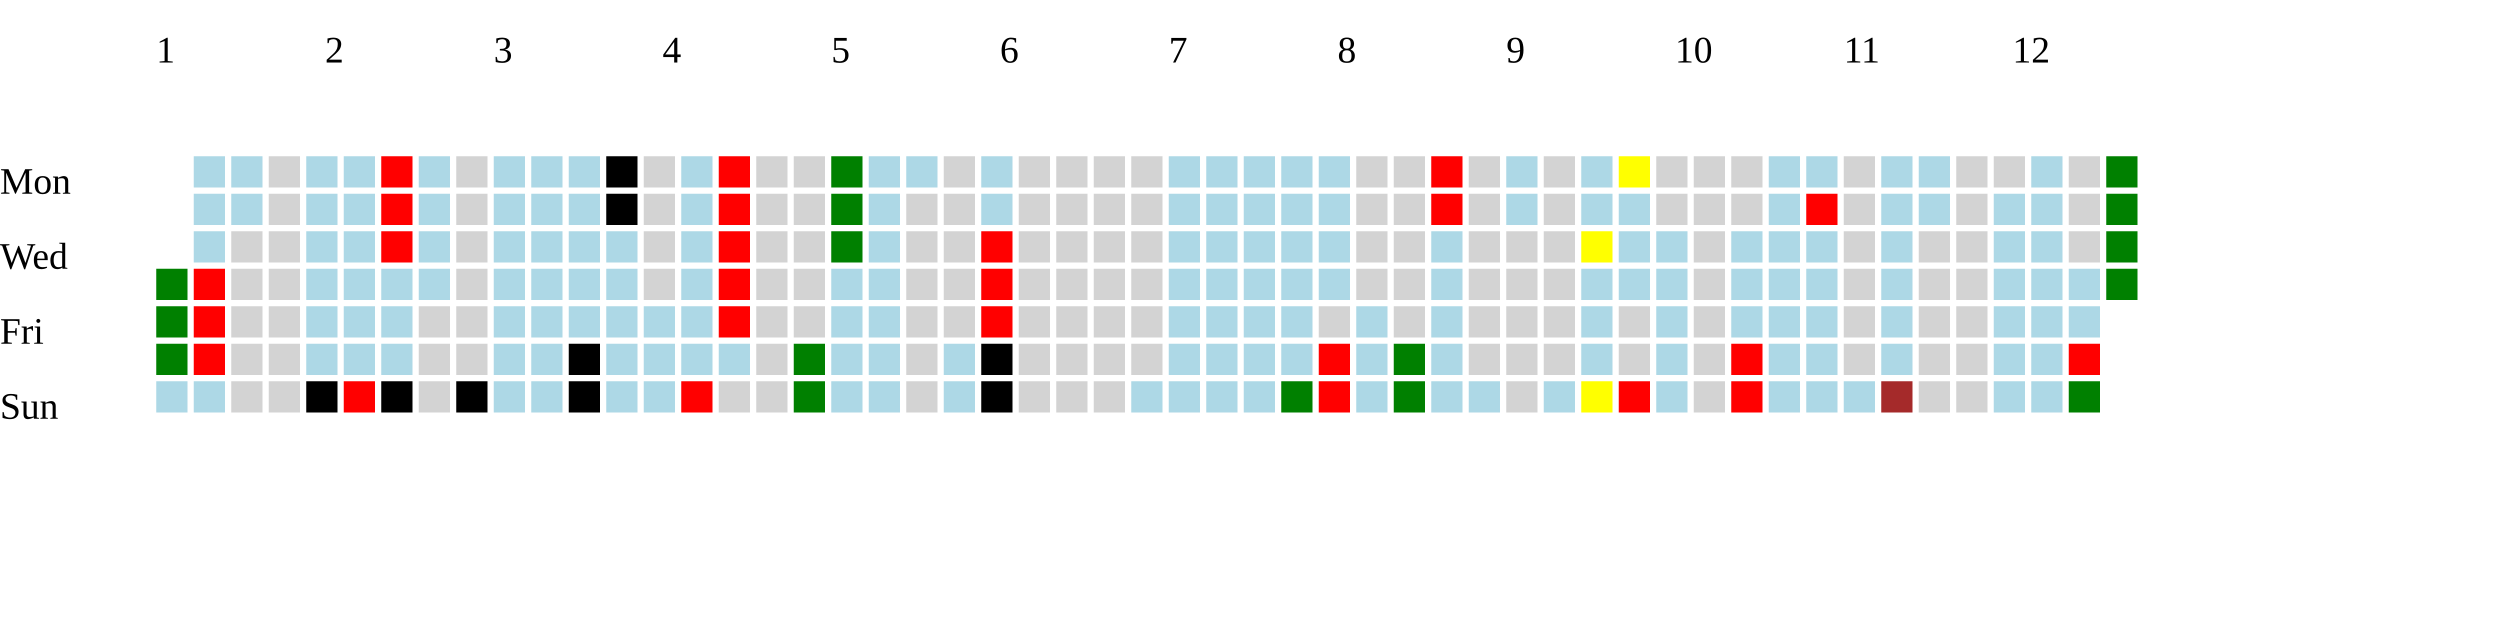
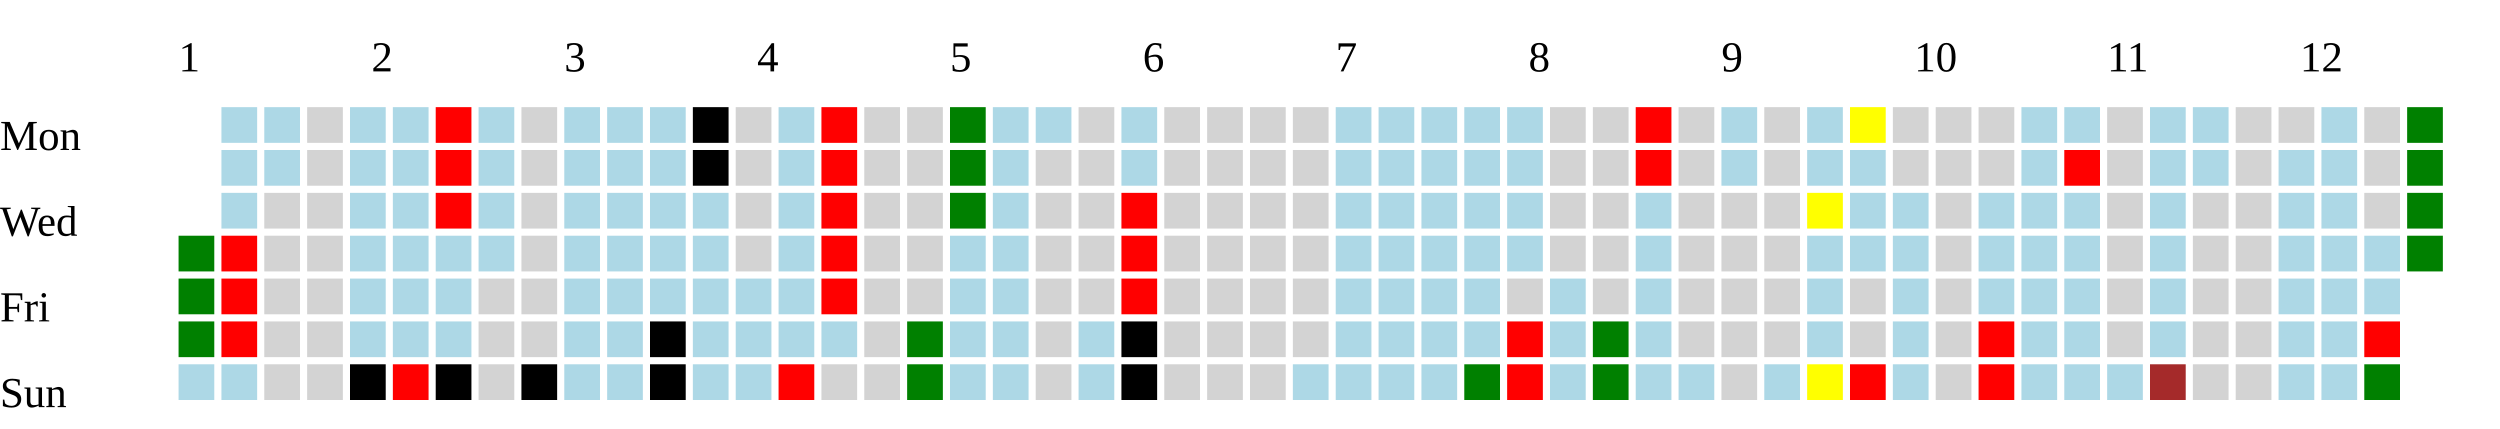
- <svg xmlns="http://www.w3.org/2000/svg" baseProfile="full" height="200" version="1.1" width="800">
+ <svg xmlns="http://www.w3.org/2000/svg" baseProfile="full" height="120" version="1.1" width="700">
  <defs />
-   <g transform="translate(50, 50)">
+   <g transform="translate(50, 30)">
    <rect fill="green" height="10" width="10" x="0" y="36" />
    <rect fill="green" height="10" width="10" x="0" y="48" />
    <rect fill="green" height="10" width="10" x="0" y="60" />
    <rect fill="lightblue" height="10" width="10" x="0" y="72" />
    <rect fill="lightblue" height="10" width="10" x="12" y="0" />
    <rect fill="lightblue" height="10" width="10" x="12" y="12" />
    <rect fill="lightblue" height="10" width="10" x="12" y="24" />
    <rect fill="red" height="10" width="10" x="12" y="36" />
    <rect fill="red" height="10" width="10" x="12" y="48" />
    <rect fill="red" height="10" width="10" x="12" y="60" />
    <rect fill="lightblue" height="10" width="10" x="12" y="72" />
    <rect fill="lightblue" height="10" width="10" x="24" y="0" />
    <rect fill="lightblue" height="10" width="10" x="24" y="12" />
    <rect fill="lightgray" height="10" width="10" x="24" y="24" />
    <rect fill="lightgray" height="10" width="10" x="24" y="36" />
    <rect fill="lightgray" height="10" width="10" x="24" y="48" />
    <rect fill="lightgray" height="10" width="10" x="24" y="60" />
    <rect fill="lightgray" height="10" width="10" x="24" y="72" />
    <rect fill="lightgray" height="10" width="10" x="36" y="0" />
    <rect fill="lightgray" height="10" width="10" x="36" y="12" />
    <rect fill="lightgray" height="10" width="10" x="36" y="24" />
    <rect fill="lightgray" height="10" width="10" x="36" y="36" />
    <rect fill="lightgray" height="10" width="10" x="36" y="48" />
    <rect fill="lightgray" height="10" width="10" x="36" y="60" />
    <rect fill="lightgray" height="10" width="10" x="36" y="72" />
    <rect fill="lightblue" height="10" width="10" x="48" y="0" />
    <rect fill="lightblue" height="10" width="10" x="48" y="12" />
    <rect fill="lightblue" height="10" width="10" x="48" y="24" />
    <rect fill="lightblue" height="10" width="10" x="48" y="36" />
    <rect fill="lightblue" height="10" width="10" x="48" y="48" />
    <rect fill="lightblue" height="10" width="10" x="48" y="60" />
    <rect fill="black" height="10" width="10" x="48" y="72" />
    <rect fill="lightblue" height="10" width="10" x="60" y="0" />
    <rect fill="lightblue" height="10" width="10" x="60" y="12" />
    <rect fill="lightblue" height="10" width="10" x="60" y="24" />
    <rect fill="lightblue" height="10" width="10" x="60" y="36" />
    <rect fill="lightblue" height="10" width="10" x="60" y="48" />
    <rect fill="lightblue" height="10" width="10" x="60" y="60" />
    <rect fill="red" height="10" width="10" x="60" y="72" />
    <rect fill="red" height="10" width="10" x="72" y="0" />
    <rect fill="red" height="10" width="10" x="72" y="12" />
    <rect fill="red" height="10" width="10" x="72" y="24" />
    <rect fill="lightblue" height="10" width="10" x="72" y="36" />
    <rect fill="lightblue" height="10" width="10" x="72" y="48" />
    <rect fill="lightblue" height="10" width="10" x="72" y="60" />
    <rect fill="black" height="10" width="10" x="72" y="72" />
    <rect fill="lightblue" height="10" width="10" x="84" y="0" />
    <rect fill="lightblue" height="10" width="10" x="84" y="12" />
    <rect fill="lightblue" height="10" width="10" x="84" y="24" />
    <rect fill="lightblue" height="10" width="10" x="84" y="36" />
    <rect fill="lightgray" height="10" width="10" x="84" y="48" />
    <rect fill="lightgray" height="10" width="10" x="84" y="60" />
    <rect fill="lightgray" height="10" width="10" x="84" y="72" />
    <rect fill="lightgray" height="10" width="10" x="96" y="0" />
    <rect fill="lightgray" height="10" width="10" x="96" y="12" />
    <rect fill="lightgray" height="10" width="10" x="96" y="24" />
    <rect fill="lightgray" height="10" width="10" x="96" y="36" />
    <rect fill="lightgray" height="10" width="10" x="96" y="48" />
    <rect fill="lightgray" height="10" width="10" x="96" y="60" />
    <rect fill="black" height="10" width="10" x="96" y="72" />
    <rect fill="lightblue" height="10" width="10" x="108" y="0" />
    <rect fill="lightblue" height="10" width="10" x="108" y="12" />
    <rect fill="lightblue" height="10" width="10" x="108" y="24" />
    <rect fill="lightblue" height="10" width="10" x="108" y="36" />
    <rect fill="lightblue" height="10" width="10" x="108" y="48" />
    <rect fill="lightblue" height="10" width="10" x="108" y="60" />
    <rect fill="lightblue" height="10" width="10" x="108" y="72" />
    <rect fill="lightblue" height="10" width="10" x="120" y="0" />
    <rect fill="lightblue" height="10" width="10" x="120" y="12" />
    <rect fill="lightblue" height="10" width="10" x="120" y="24" />
    <rect fill="lightblue" height="10" width="10" x="120" y="36" />
    <rect fill="lightblue" height="10" width="10" x="120" y="48" />
    <rect fill="lightblue" height="10" width="10" x="120" y="60" />
    <rect fill="lightblue" height="10" width="10" x="120" y="72" />
    <rect fill="lightblue" height="10" width="10" x="132" y="0" />
    <rect fill="lightblue" height="10" width="10" x="132" y="12" />
    <rect fill="lightblue" height="10" width="10" x="132" y="24" />
    <rect fill="lightblue" height="10" width="10" x="132" y="36" />
    <rect fill="lightblue" height="10" width="10" x="132" y="48" />
    <rect fill="black" height="10" width="10" x="132" y="60" />
    <rect fill="black" height="10" width="10" x="132" y="72" />
    <rect fill="black" height="10" width="10" x="144" y="0" />
    <rect fill="black" height="10" width="10" x="144" y="12" />
    <rect fill="lightblue" height="10" width="10" x="144" y="24" />
    <rect fill="lightblue" height="10" width="10" x="144" y="36" />
    <rect fill="lightblue" height="10" width="10" x="144" y="48" />
    <rect fill="lightblue" height="10" width="10" x="144" y="60" />
    <rect fill="lightblue" height="10" width="10" x="144" y="72" />
    <rect fill="lightgray" height="10" width="10" x="156" y="0" />
    <rect fill="lightgray" height="10" width="10" x="156" y="12" />
    <rect fill="lightgray" height="10" width="10" x="156" y="24" />
    <rect fill="lightgray" height="10" width="10" x="156" y="36" />
    <rect fill="lightblue" height="10" width="10" x="156" y="48" />
    <rect fill="lightblue" height="10" width="10" x="156" y="60" />
    <rect fill="lightblue" height="10" width="10" x="156" y="72" />
    <rect fill="lightblue" height="10" width="10" x="168" y="0" />
    <rect fill="lightblue" height="10" width="10" x="168" y="12" />
    <rect fill="lightblue" height="10" width="10" x="168" y="24" />
    <rect fill="lightblue" height="10" width="10" x="168" y="36" />
    <rect fill="lightblue" height="10" width="10" x="168" y="48" />
    <rect fill="lightblue" height="10" width="10" x="168" y="60" />
    <rect fill="red" height="10" width="10" x="168" y="72" />
    <rect fill="red" height="10" width="10" x="180" y="0" />
    <rect fill="red" height="10" width="10" x="180" y="12" />
    <rect fill="red" height="10" width="10" x="180" y="24" />
    <rect fill="red" height="10" width="10" x="180" y="36" />
    <rect fill="red" height="10" width="10" x="180" y="48" />
    <rect fill="lightblue" height="10" width="10" x="180" y="60" />
    <rect fill="lightgray" height="10" width="10" x="180" y="72" />
    <rect fill="lightgray" height="10" width="10" x="192" y="0" />
    <rect fill="lightgray" height="10" width="10" x="192" y="12" />
    <rect fill="lightgray" height="10" width="10" x="192" y="24" />
    <rect fill="lightgray" height="10" width="10" x="192" y="36" />
    <rect fill="lightgray" height="10" width="10" x="192" y="48" />
    <rect fill="lightgray" height="10" width="10" x="192" y="60" />
    <rect fill="lightgray" height="10" width="10" x="192" y="72" />
    <rect fill="lightgray" height="10" width="10" x="204" y="0" />
    <rect fill="lightgray" height="10" width="10" x="204" y="12" />
    <rect fill="lightgray" height="10" width="10" x="204" y="24" />
    <rect fill="lightgray" height="10" width="10" x="204" y="36" />
    <rect fill="lightgray" height="10" width="10" x="204" y="48" />
    <rect fill="green" height="10" width="10" x="204" y="60" />
    <rect fill="green" height="10" width="10" x="204" y="72" />
    <rect fill="green" height="10" width="10" x="216" y="0" />
    <rect fill="green" height="10" width="10" x="216" y="12" />
    <rect fill="green" height="10" width="10" x="216" y="24" />
    <rect fill="lightblue" height="10" width="10" x="216" y="36" />
    <rect fill="lightblue" height="10" width="10" x="216" y="48" />
    <rect fill="lightblue" height="10" width="10" x="216" y="60" />
    <rect fill="lightblue" height="10" width="10" x="216" y="72" />
    <rect fill="lightblue" height="10" width="10" x="228" y="0" />
    <rect fill="lightblue" height="10" width="10" x="228" y="12" />
    <rect fill="lightblue" height="10" width="10" x="228" y="24" />
    <rect fill="lightblue" height="10" width="10" x="228" y="36" />
    <rect fill="lightblue" height="10" width="10" x="228" y="48" />
    <rect fill="lightblue" height="10" width="10" x="228" y="60" />
    <rect fill="lightblue" height="10" width="10" x="228" y="72" />
    <rect fill="lightblue" height="10" width="10" x="240" y="0" />
    <rect fill="lightgray" height="10" width="10" x="240" y="12" />
    <rect fill="lightgray" height="10" width="10" x="240" y="24" />
    <rect fill="lightgray" height="10" width="10" x="240" y="36" />
    <rect fill="lightgray" height="10" width="10" x="240" y="48" />
    <rect fill="lightgray" height="10" width="10" x="240" y="60" />
    <rect fill="lightgray" height="10" width="10" x="240" y="72" />
    <rect fill="lightgray" height="10" width="10" x="252" y="0" />
    <rect fill="lightgray" height="10" width="10" x="252" y="12" />
    <rect fill="lightgray" height="10" width="10" x="252" y="24" />
    <rect fill="lightgray" height="10" width="10" x="252" y="36" />
    <rect fill="lightgray" height="10" width="10" x="252" y="48" />
    <rect fill="lightblue" height="10" width="10" x="252" y="60" />
    <rect fill="lightblue" height="10" width="10" x="252" y="72" />
    <rect fill="lightblue" height="10" width="10" x="264" y="0" />
    <rect fill="lightblue" height="10" width="10" x="264" y="12" />
    <rect fill="red" height="10" width="10" x="264" y="24" />
    <rect fill="red" height="10" width="10" x="264" y="36" />
    <rect fill="red" height="10" width="10" x="264" y="48" />
    <rect fill="black" height="10" width="10" x="264" y="60" />
    <rect fill="black" height="10" width="10" x="264" y="72" />
    <rect fill="lightgray" height="10" width="10" x="276" y="0" />
    <rect fill="lightgray" height="10" width="10" x="276" y="12" />
    <rect fill="lightgray" height="10" width="10" x="276" y="24" />
    <rect fill="lightgray" height="10" width="10" x="276" y="36" />
    <rect fill="lightgray" height="10" width="10" x="276" y="48" />
    <rect fill="lightgray" height="10" width="10" x="276" y="60" />
    <rect fill="lightgray" height="10" width="10" x="276" y="72" />
    <rect fill="lightgray" height="10" width="10" x="288" y="0" />
    <rect fill="lightgray" height="10" width="10" x="288" y="12" />
    <rect fill="lightgray" height="10" width="10" x="288" y="24" />
    <rect fill="lightgray" height="10" width="10" x="288" y="36" />
    <rect fill="lightgray" height="10" width="10" x="288" y="48" />
    <rect fill="lightgray" height="10" width="10" x="288" y="60" />
    <rect fill="lightgray" height="10" width="10" x="288" y="72" />
    <rect fill="lightgray" height="10" width="10" x="300" y="0" />
    <rect fill="lightgray" height="10" width="10" x="300" y="12" />
    <rect fill="lightgray" height="10" width="10" x="300" y="24" />
    <rect fill="lightgray" height="10" width="10" x="300" y="36" />
    <rect fill="lightgray" height="10" width="10" x="300" y="48" />
    <rect fill="lightgray" height="10" width="10" x="300" y="60" />
    <rect fill="lightgray" height="10" width="10" x="300" y="72" />
    <rect fill="lightgray" height="10" width="10" x="312" y="0" />
    <rect fill="lightgray" height="10" width="10" x="312" y="12" />
    <rect fill="lightgray" height="10" width="10" x="312" y="24" />
    <rect fill="lightgray" height="10" width="10" x="312" y="36" />
    <rect fill="lightgray" height="10" width="10" x="312" y="48" />
    <rect fill="lightgray" height="10" width="10" x="312" y="60" />
    <rect fill="lightblue" height="10" width="10" x="312" y="72" />
    <rect fill="lightblue" height="10" width="10" x="324" y="0" />
    <rect fill="lightblue" height="10" width="10" x="324" y="12" />
    <rect fill="lightblue" height="10" width="10" x="324" y="24" />
    <rect fill="lightblue" height="10" width="10" x="324" y="36" />
    <rect fill="lightblue" height="10" width="10" x="324" y="48" />
    <rect fill="lightblue" height="10" width="10" x="324" y="60" />
    <rect fill="lightblue" height="10" width="10" x="324" y="72" />
    <rect fill="lightblue" height="10" width="10" x="336" y="0" />
    <rect fill="lightblue" height="10" width="10" x="336" y="12" />
    <rect fill="lightblue" height="10" width="10" x="336" y="24" />
    <rect fill="lightblue" height="10" width="10" x="336" y="36" />
    <rect fill="lightblue" height="10" width="10" x="336" y="48" />
    <rect fill="lightblue" height="10" width="10" x="336" y="60" />
    <rect fill="lightblue" height="10" width="10" x="336" y="72" />
    <rect fill="lightblue" height="10" width="10" x="348" y="0" />
    <rect fill="lightblue" height="10" width="10" x="348" y="12" />
    <rect fill="lightblue" height="10" width="10" x="348" y="24" />
    <rect fill="lightblue" height="10" width="10" x="348" y="36" />
    <rect fill="lightblue" height="10" width="10" x="348" y="48" />
    <rect fill="lightblue" height="10" width="10" x="348" y="60" />
    <rect fill="lightblue" height="10" width="10" x="348" y="72" />
    <rect fill="lightblue" height="10" width="10" x="360" y="0" />
    <rect fill="lightblue" height="10" width="10" x="360" y="12" />
    <rect fill="lightblue" height="10" width="10" x="360" y="24" />
    <rect fill="lightblue" height="10" width="10" x="360" y="36" />
    <rect fill="lightblue" height="10" width="10" x="360" y="48" />
    <rect fill="lightblue" height="10" width="10" x="360" y="60" />
    <rect fill="green" height="10" width="10" x="360" y="72" />
    <rect fill="lightblue" height="10" width="10" x="372" y="0" />
    <rect fill="lightblue" height="10" width="10" x="372" y="12" />
    <rect fill="lightblue" height="10" width="10" x="372" y="24" />
    <rect fill="lightblue" height="10" width="10" x="372" y="36" />
    <rect fill="lightgray" height="10" width="10" x="372" y="48" />
    <rect fill="red" height="10" width="10" x="372" y="60" />
    <rect fill="red" height="10" width="10" x="372" y="72" />
    <rect fill="lightgray" height="10" width="10" x="384" y="0" />
    <rect fill="lightgray" height="10" width="10" x="384" y="12" />
    <rect fill="lightgray" height="10" width="10" x="384" y="24" />
    <rect fill="lightgray" height="10" width="10" x="384" y="36" />
    <rect fill="lightblue" height="10" width="10" x="384" y="48" />
    <rect fill="lightblue" height="10" width="10" x="384" y="60" />
    <rect fill="lightblue" height="10" width="10" x="384" y="72" />
    <rect fill="lightgray" height="10" width="10" x="396" y="0" />
    <rect fill="lightgray" height="10" width="10" x="396" y="12" />
    <rect fill="lightgray" height="10" width="10" x="396" y="24" />
    <rect fill="lightgray" height="10" width="10" x="396" y="36" />
    <rect fill="lightgray" height="10" width="10" x="396" y="48" />
    <rect fill="green" height="10" width="10" x="396" y="60" />
    <rect fill="green" height="10" width="10" x="396" y="72" />
    <rect fill="red" height="10" width="10" x="408" y="0" />
    <rect fill="red" height="10" width="10" x="408" y="12" />
    <rect fill="lightblue" height="10" width="10" x="408" y="24" />
    <rect fill="lightblue" height="10" width="10" x="408" y="36" />
    <rect fill="lightblue" height="10" width="10" x="408" y="48" />
    <rect fill="lightblue" height="10" width="10" x="408" y="60" />
    <rect fill="lightblue" height="10" width="10" x="408" y="72" />
    <rect fill="lightgray" height="10" width="10" x="420" y="0" />
    <rect fill="lightgray" height="10" width="10" x="420" y="12" />
    <rect fill="lightgray" height="10" width="10" x="420" y="24" />
    <rect fill="lightgray" height="10" width="10" x="420" y="36" />
    <rect fill="lightgray" height="10" width="10" x="420" y="48" />
    <rect fill="lightgray" height="10" width="10" x="420" y="60" />
    <rect fill="lightblue" height="10" width="10" x="420" y="72" />
    <rect fill="lightblue" height="10" width="10" x="432" y="0" />
    <rect fill="lightblue" height="10" width="10" x="432" y="12" />
    <rect fill="lightgray" height="10" width="10" x="432" y="24" />
    <rect fill="lightgray" height="10" width="10" x="432" y="36" />
    <rect fill="lightgray" height="10" width="10" x="432" y="48" />
    <rect fill="lightgray" height="10" width="10" x="432" y="60" />
    <rect fill="lightgray" height="10" width="10" x="432" y="72" />
    <rect fill="lightgray" height="10" width="10" x="444" y="0" />
    <rect fill="lightgray" height="10" width="10" x="444" y="12" />
    <rect fill="lightgray" height="10" width="10" x="444" y="24" />
    <rect fill="lightgray" height="10" width="10" x="444" y="36" />
    <rect fill="lightgray" height="10" width="10" x="444" y="48" />
    <rect fill="lightgray" height="10" width="10" x="444" y="60" />
    <rect fill="lightblue" height="10" width="10" x="444" y="72" />
    <rect fill="lightblue" height="10" width="10" x="456" y="0" />
    <rect fill="lightblue" height="10" width="10" x="456" y="12" />
    <rect fill="yellow" height="10" width="10" x="456" y="24" />
    <rect fill="lightblue" height="10" width="10" x="456" y="36" />
    <rect fill="lightblue" height="10" width="10" x="456" y="48" />
    <rect fill="lightblue" height="10" width="10" x="456" y="60" />
    <rect fill="yellow" height="10" width="10" x="456" y="72" />
    <rect fill="yellow" height="10" width="10" x="468" y="0" />
    <rect fill="lightblue" height="10" width="10" x="468" y="12" />
    <rect fill="lightblue" height="10" width="10" x="468" y="24" />
    <rect fill="lightblue" height="10" width="10" x="468" y="36" />
    <rect fill="lightgray" height="10" width="10" x="468" y="48" />
    <rect fill="lightgray" height="10" width="10" x="468" y="60" />
    <rect fill="red" height="10" width="10" x="468" y="72" />
    <rect fill="lightgray" height="10" width="10" x="480" y="0" />
    <rect fill="lightgray" height="10" width="10" x="480" y="12" />
    <rect fill="lightblue" height="10" width="10" x="480" y="24" />
    <rect fill="lightblue" height="10" width="10" x="480" y="36" />
    <rect fill="lightblue" height="10" width="10" x="480" y="48" />
    <rect fill="lightblue" height="10" width="10" x="480" y="60" />
    <rect fill="lightblue" height="10" width="10" x="480" y="72" />
    <rect fill="lightgray" height="10" width="10" x="492" y="0" />
    <rect fill="lightgray" height="10" width="10" x="492" y="12" />
    <rect fill="lightgray" height="10" width="10" x="492" y="24" />
    <rect fill="lightgray" height="10" width="10" x="492" y="36" />
    <rect fill="lightgray" height="10" width="10" x="492" y="48" />
    <rect fill="lightgray" height="10" width="10" x="492" y="60" />
    <rect fill="lightgray" height="10" width="10" x="492" y="72" />
    <rect fill="lightgray" height="10" width="10" x="504" y="0" />
    <rect fill="lightgray" height="10" width="10" x="504" y="12" />
    <rect fill="lightblue" height="10" width="10" x="504" y="24" />
    <rect fill="lightblue" height="10" width="10" x="504" y="36" />
    <rect fill="lightblue" height="10" width="10" x="504" y="48" />
    <rect fill="red" height="10" width="10" x="504" y="60" />
    <rect fill="red" height="10" width="10" x="504" y="72" />
    <rect fill="lightblue" height="10" width="10" x="516" y="0" />
    <rect fill="lightblue" height="10" width="10" x="516" y="12" />
    <rect fill="lightblue" height="10" width="10" x="516" y="24" />
    <rect fill="lightblue" height="10" width="10" x="516" y="36" />
    <rect fill="lightblue" height="10" width="10" x="516" y="48" />
    <rect fill="lightblue" height="10" width="10" x="516" y="60" />
    <rect fill="lightblue" height="10" width="10" x="516" y="72" />
    <rect fill="lightblue" height="10" width="10" x="528" y="0" />
    <rect fill="red" height="10" width="10" x="528" y="12" />
    <rect fill="lightblue" height="10" width="10" x="528" y="24" />
    <rect fill="lightblue" height="10" width="10" x="528" y="36" />
    <rect fill="lightblue" height="10" width="10" x="528" y="48" />
    <rect fill="lightblue" height="10" width="10" x="528" y="60" />
    <rect fill="lightblue" height="10" width="10" x="528" y="72" />
    <rect fill="lightgray" height="10" width="10" x="540" y="0" />
    <rect fill="lightgray" height="10" width="10" x="540" y="12" />
    <rect fill="lightgray" height="10" width="10" x="540" y="24" />
    <rect fill="lightgray" height="10" width="10" x="540" y="36" />
    <rect fill="lightgray" height="10" width="10" x="540" y="48" />
    <rect fill="lightgray" height="10" width="10" x="540" y="60" />
    <rect fill="lightblue" height="10" width="10" x="540" y="72" />
    <rect fill="lightblue" height="10" width="10" x="552" y="0" />
    <rect fill="lightblue" height="10" width="10" x="552" y="12" />
    <rect fill="lightblue" height="10" width="10" x="552" y="24" />
    <rect fill="lightblue" height="10" width="10" x="552" y="36" />
    <rect fill="lightblue" height="10" width="10" x="552" y="48" />
    <rect fill="lightblue" height="10" width="10" x="552" y="60" />
    <rect fill="brown" height="10" width="10" x="552" y="72" />
    <rect fill="lightblue" height="10" width="10" x="564" y="0" />
    <rect fill="lightblue" height="10" width="10" x="564" y="12" />
    <rect fill="lightgray" height="10" width="10" x="564" y="24" />
    <rect fill="lightgray" height="10" width="10" x="564" y="36" />
    <rect fill="lightgray" height="10" width="10" x="564" y="48" />
    <rect fill="lightgray" height="10" width="10" x="564" y="60" />
    <rect fill="lightgray" height="10" width="10" x="564" y="72" />
    <rect fill="lightgray" height="10" width="10" x="576" y="0" />
    <rect fill="lightgray" height="10" width="10" x="576" y="12" />
    <rect fill="lightgray" height="10" width="10" x="576" y="24" />
    <rect fill="lightgray" height="10" width="10" x="576" y="36" />
    <rect fill="lightgray" height="10" width="10" x="576" y="48" />
    <rect fill="lightgray" height="10" width="10" x="576" y="60" />
    <rect fill="lightgray" height="10" width="10" x="576" y="72" />
    <rect fill="lightgray" height="10" width="10" x="588" y="0" />
    <rect fill="lightblue" height="10" width="10" x="588" y="12" />
    <rect fill="lightblue" height="10" width="10" x="588" y="24" />
    <rect fill="lightblue" height="10" width="10" x="588" y="36" />
    <rect fill="lightblue" height="10" width="10" x="588" y="48" />
    <rect fill="lightblue" height="10" width="10" x="588" y="60" />
    <rect fill="lightblue" height="10" width="10" x="588" y="72" />
    <rect fill="lightblue" height="10" width="10" x="600" y="0" />
    <rect fill="lightblue" height="10" width="10" x="600" y="12" />
    <rect fill="lightblue" height="10" width="10" x="600" y="24" />
    <rect fill="lightblue" height="10" width="10" x="600" y="36" />
    <rect fill="lightblue" height="10" width="10" x="600" y="48" />
    <rect fill="lightblue" height="10" width="10" x="600" y="60" />
    <rect fill="lightblue" height="10" width="10" x="600" y="72" />
    <rect fill="lightgray" height="10" width="10" x="612" y="0" />
    <rect fill="lightgray" height="10" width="10" x="612" y="12" />
    <rect fill="lightgray" height="10" width="10" x="612" y="24" />
    <rect fill="lightblue" height="10" width="10" x="612" y="36" />
    <rect fill="lightblue" height="10" width="10" x="612" y="48" />
    <rect fill="red" height="10" width="10" x="612" y="60" />
    <rect fill="green" height="10" width="10" x="612" y="72" />
    <rect fill="green" height="10" width="10" x="624" y="0" />
    <rect fill="green" height="10" width="10" x="624" y="12" />
    <rect fill="green" height="10" width="10" x="624" y="24" />
    <rect fill="green" height="10" width="10" x="624" y="36" />
  </g>
-   <g transform="translate(0, 50)">
+   <g transform="translate(0, 30)">
    <text x="0" y="12">Mon</text>
    <text x="0" y="24" />
    <text x="0" y="36">Wed</text>
    <text x="0" y="48" />
    <text x="0" y="60">Fri</text>
    <text x="0" y="72" />
    <text x="0" y="84">Sun</text>
  </g>
  <g transform="translate(50, 0)">
    <text x="0.0" y="20">1</text>
    <text x="54.0" y="20">2</text>
    <text x="108.0" y="20">3</text>
    <text x="162.0" y="20">4</text>
    <text x="216.0" y="20">5</text>
    <text x="270.0" y="20">6</text>
    <text x="324.0" y="20">7</text>
    <text x="378.0" y="20">8</text>
    <text x="432.0" y="20">9</text>
    <text x="486.0" y="20">10</text>
    <text x="540.0" y="20">11</text>
    <text x="594.0" y="20">12</text>
  </g>
</svg>
